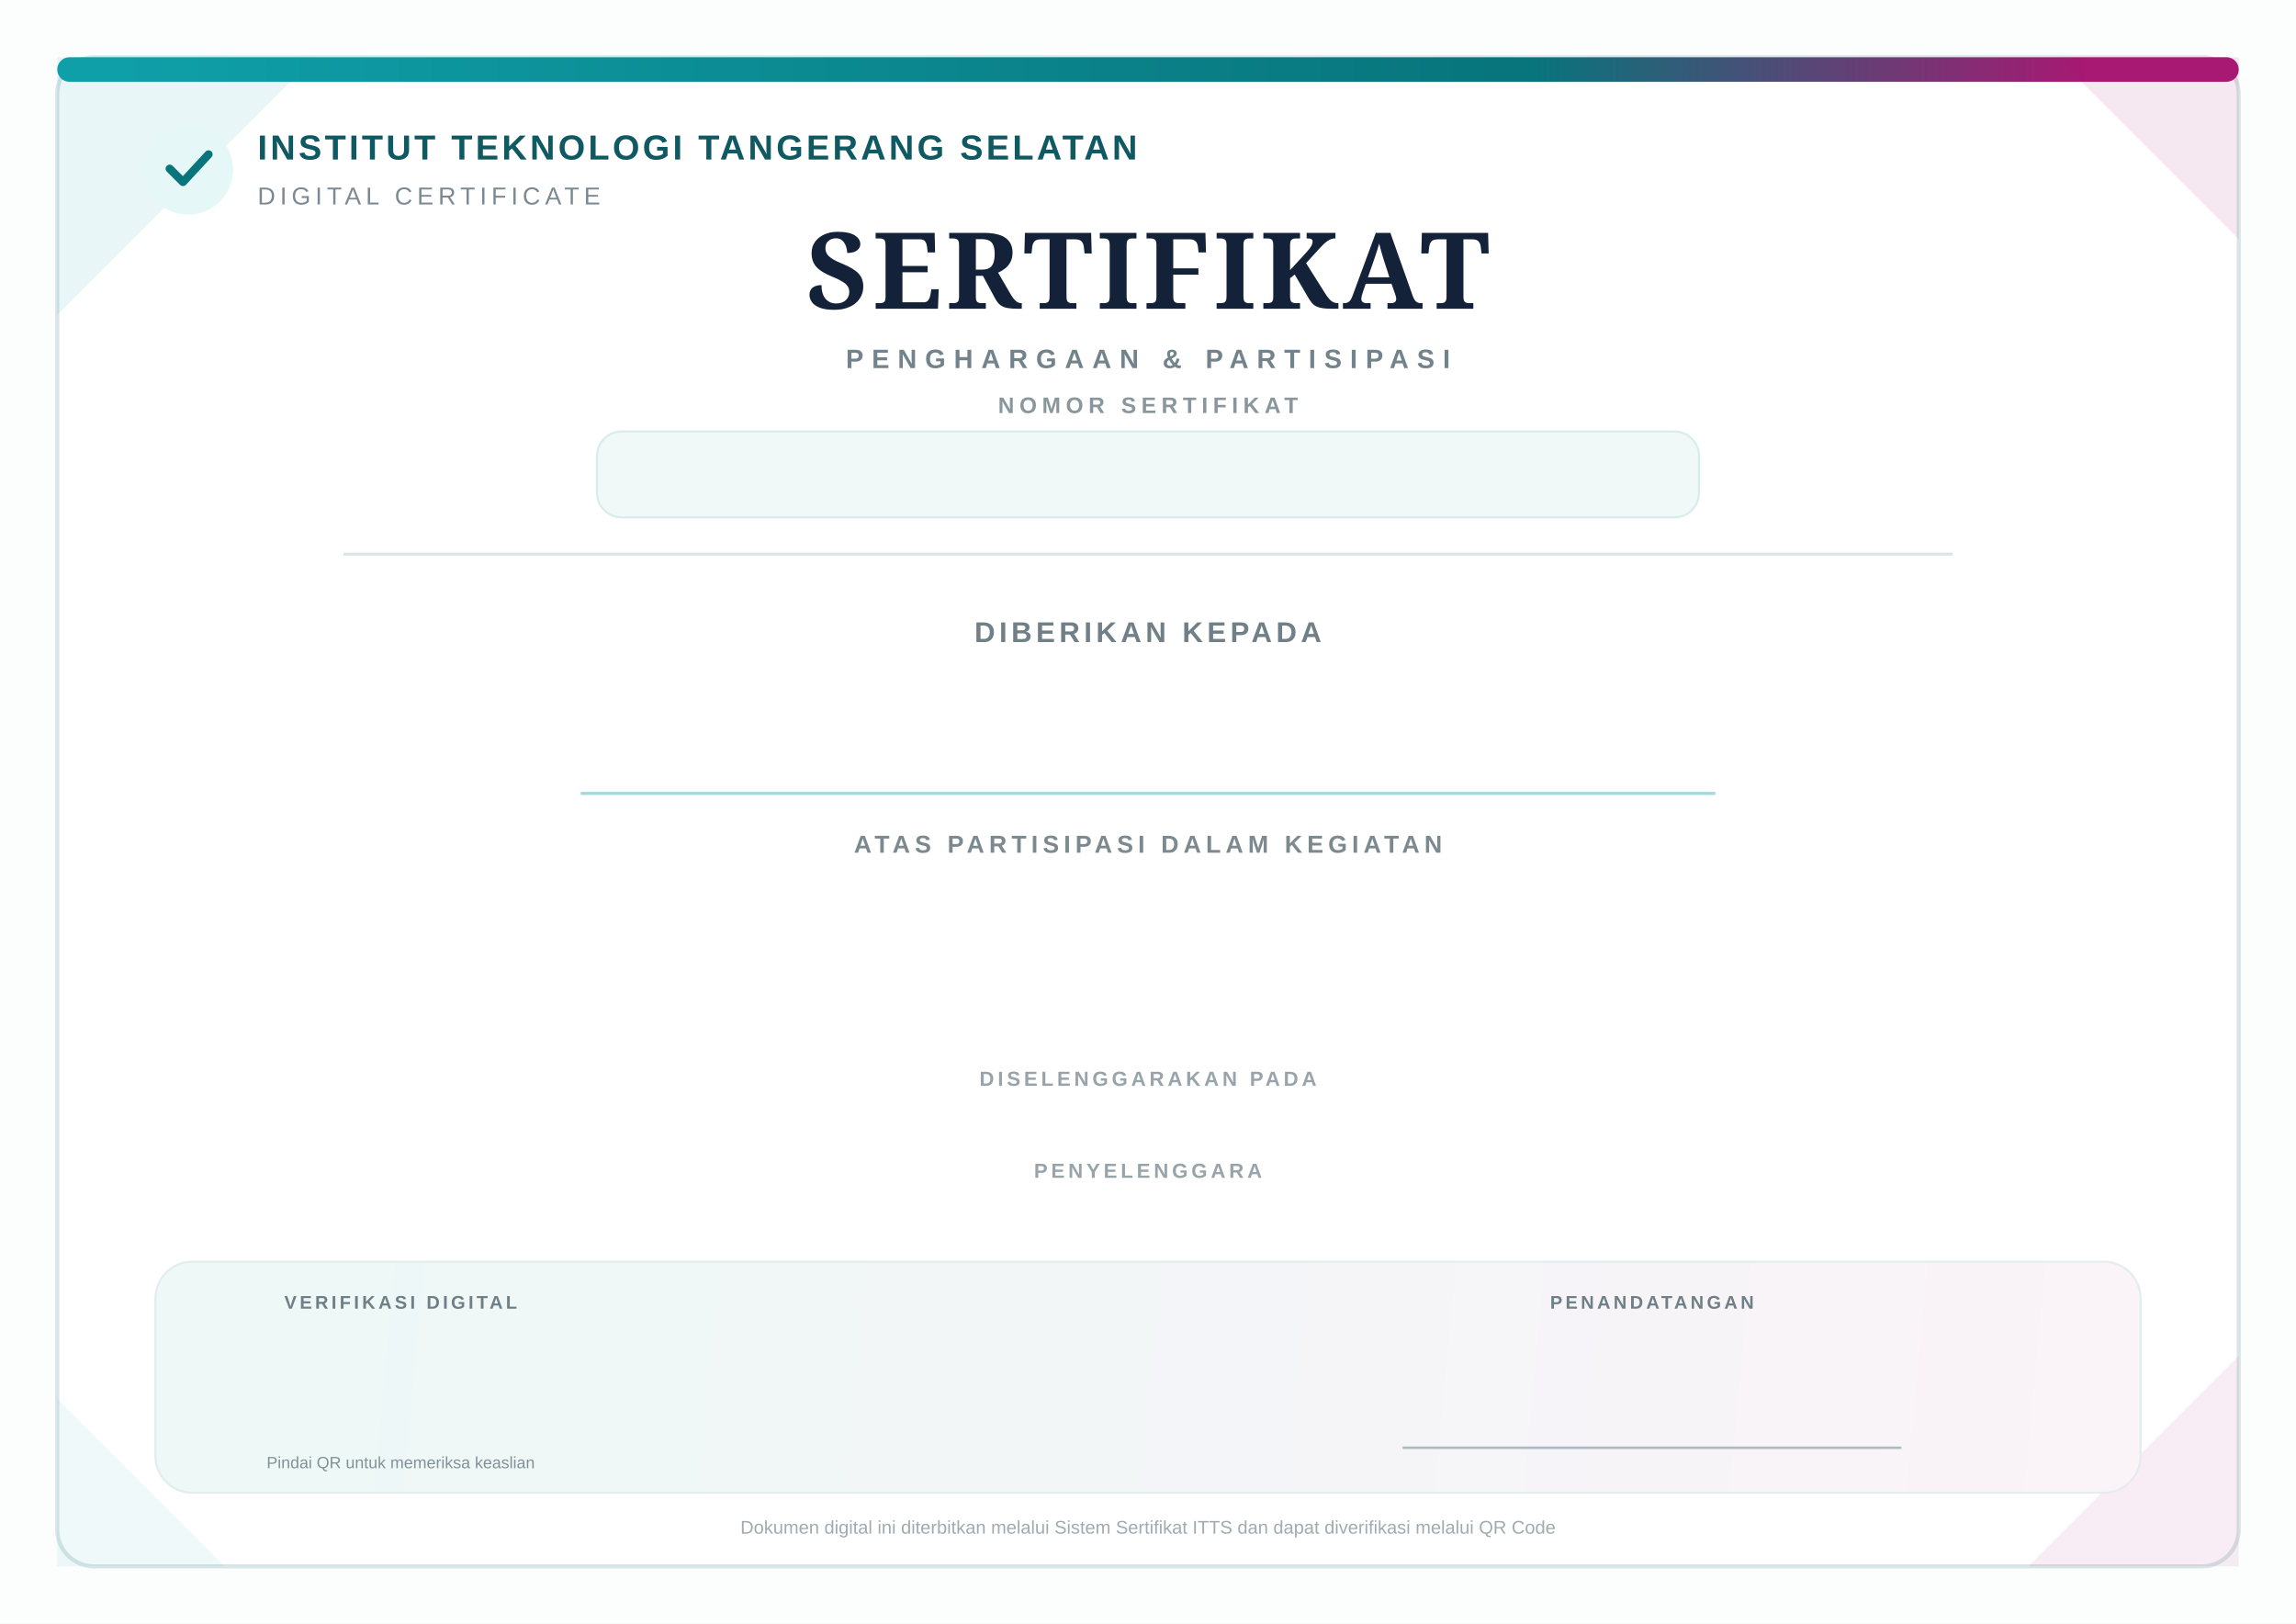
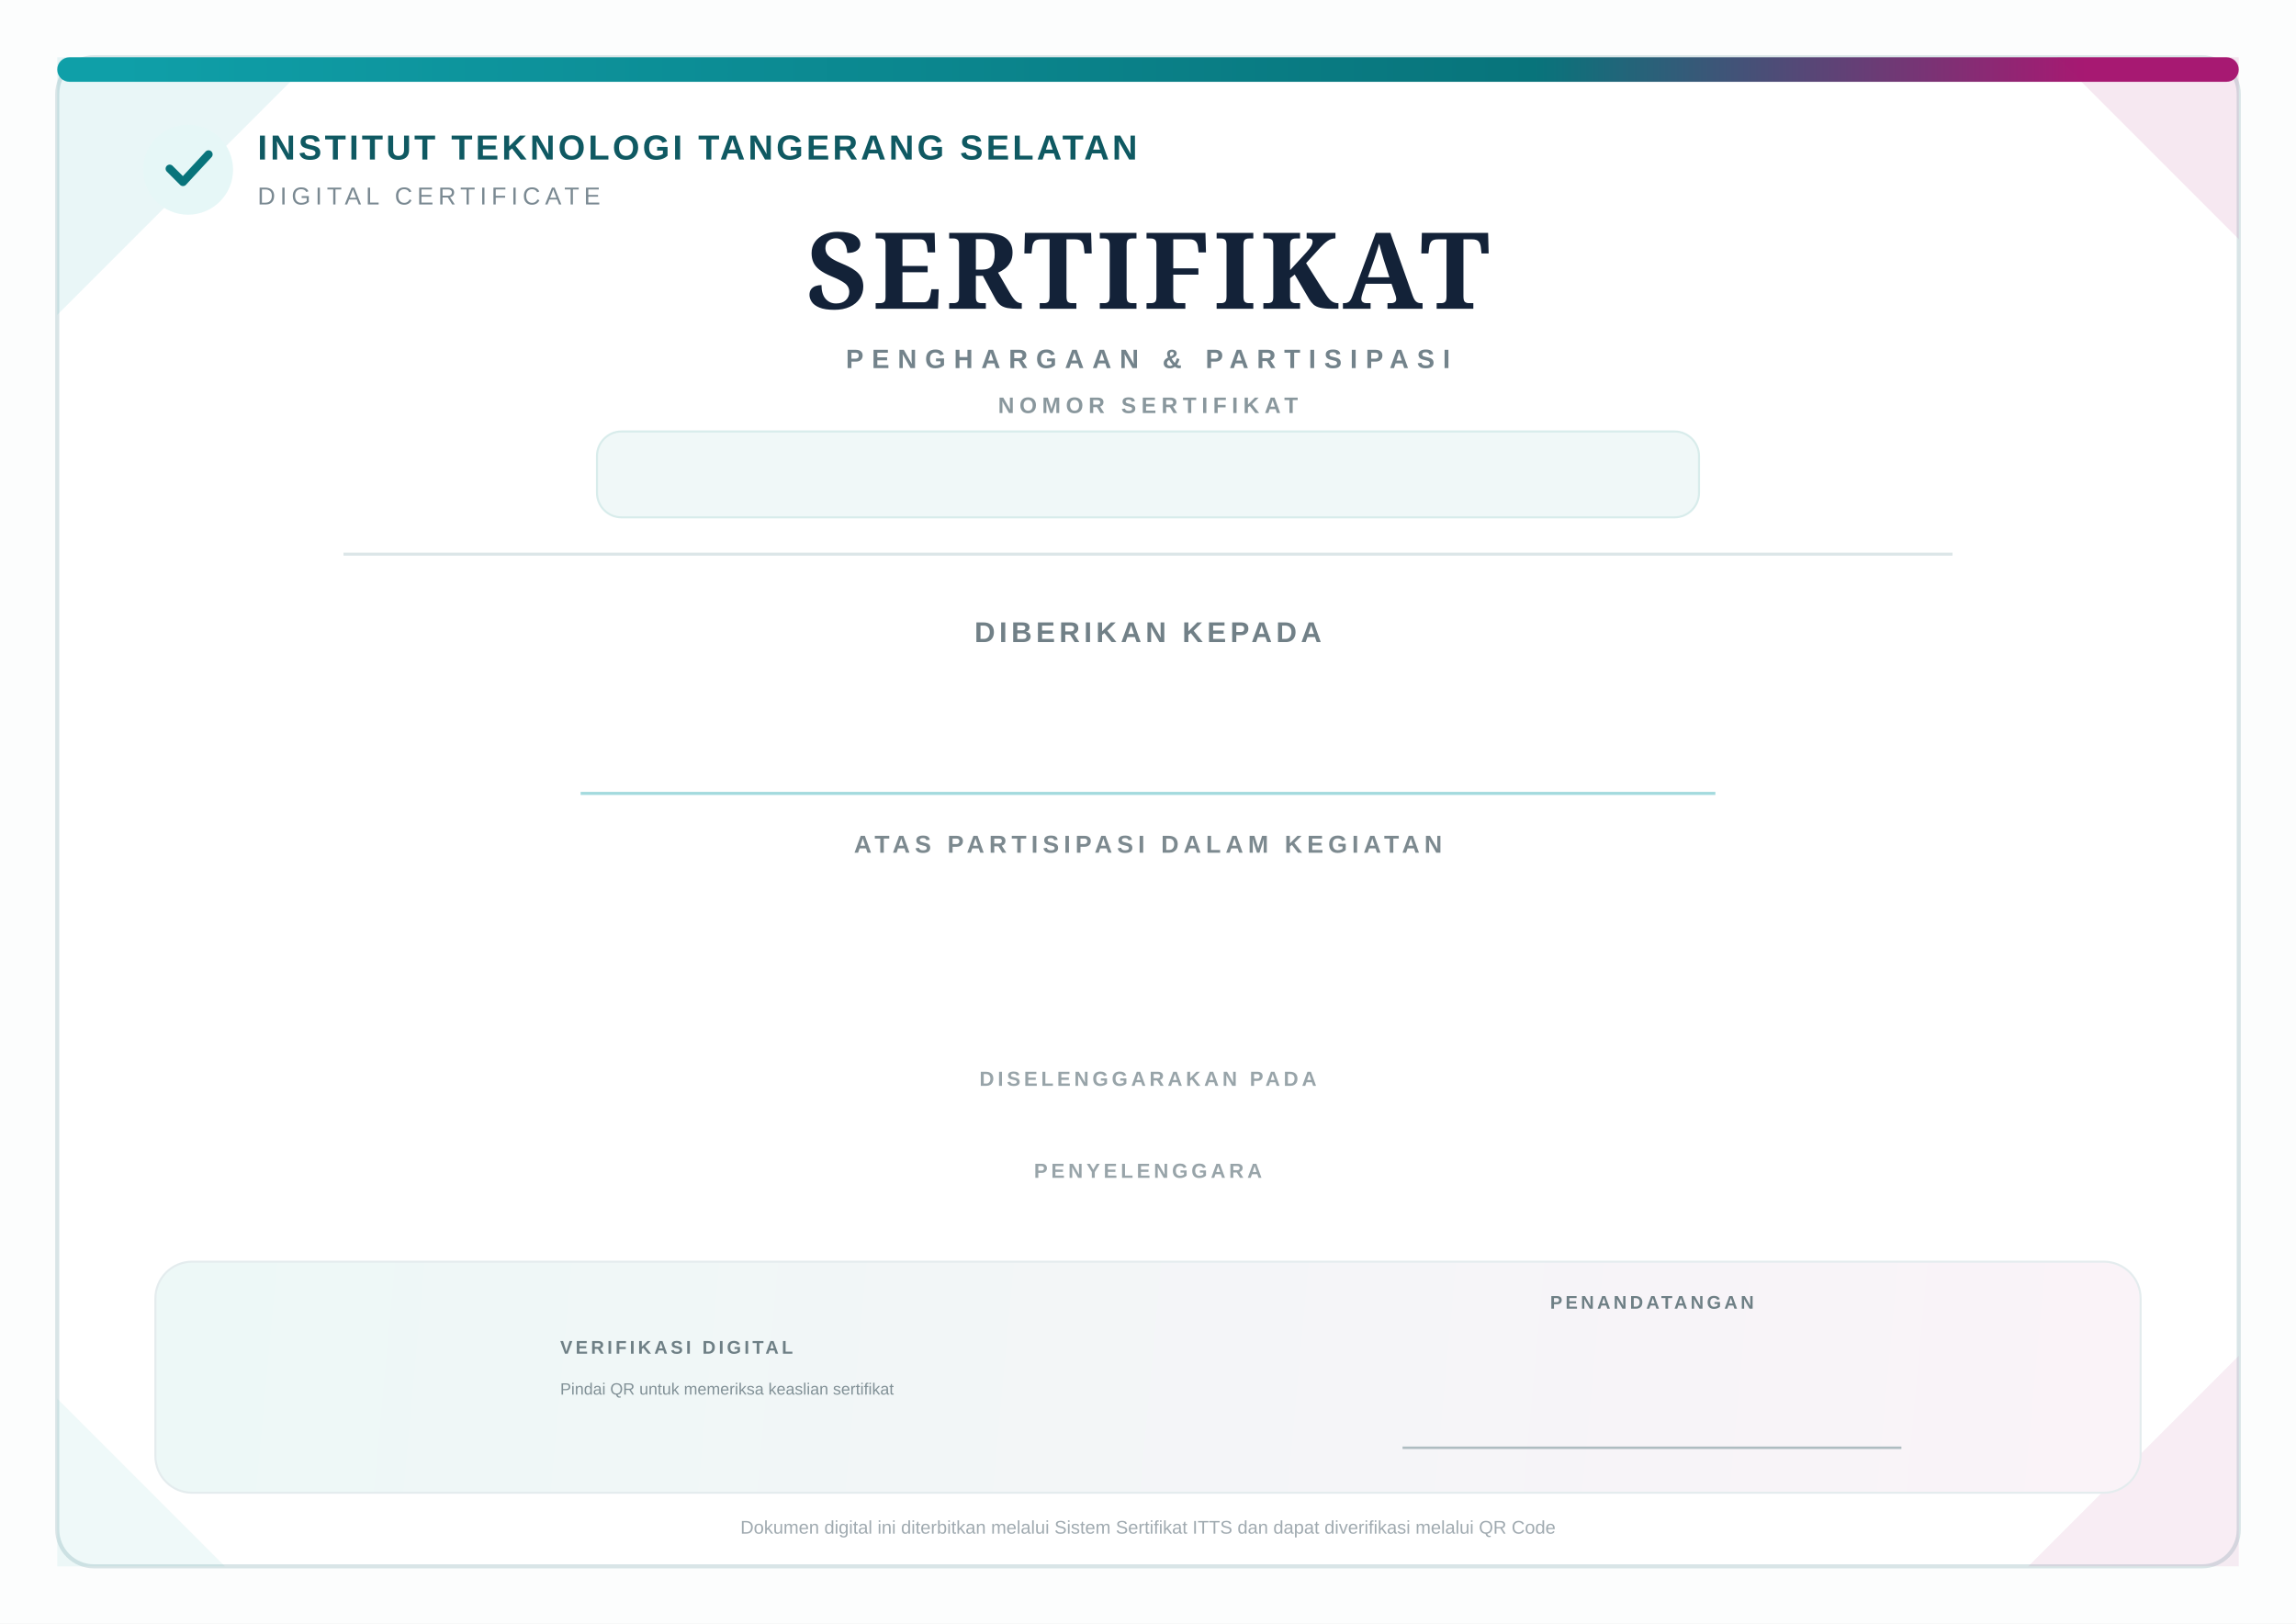
<svg xmlns="http://www.w3.org/2000/svg" width="1123" height="794" viewBox="0 0 1123 794" fill="none">
  <defs>
    <linearGradient id="topAccent" x1="58" y1="0" x2="1020" y2="0" gradientUnits="userSpaceOnUse">
      <stop stop-color="#0F9FA8" />
      <stop offset=".72" stop-color="#08747B" />
      <stop offset="1" stop-color="#A71972" />
    </linearGradient>
    <linearGradient id="softBand" x1="98" y1="634" x2="1027" y2="720" gradientUnits="userSpaceOnUse">
      <stop stop-color="#EDF8F7" />
      <stop offset="1" stop-color="#FAF3F8" />
    </linearGradient>
    <filter id="shadow" x="-20%" y="-20%" width="140%" height="140%">
      <feDropShadow dx="0" dy="7" stdDeviation="12" flood-color="#173A43" flood-opacity=".08" />
    </filter>
  </defs>
  <rect width="1123" height="794" fill="#FCFDFD" />
  <rect x="28" y="28" width="1067" height="738" rx="18" fill="#FFFFFF" stroke="#D9E5E7" stroke-width="2" />
  <rect x="28" y="28" width="1067" height="12" rx="6" fill="url(#topAccent)" />
  <path d="M28 28H154L28 154V28Z" fill="#0F9FA8" fill-opacity=".09" />
  <path d="M1095 28H1006L1095 117V28Z" fill="#A71972" fill-opacity=".10" />
  <path d="M28 766V684L110 766H28Z" fill="#0F9FA8" fill-opacity=".07" />
  <path d="M1095 766V663L992 766H1095Z" fill="#A71972" fill-opacity=".08" />
  <circle cx="92" cy="83" r="22" fill="#E6F7F7" />
  <path d="M83 82.5 89.5 89 102 75.5" stroke="#08747B" stroke-width="4" stroke-linecap="round" stroke-linejoin="round" />
  <text x="126" y="78" fill="#0F5962" font-family="Arial, sans-serif" font-size="17" font-weight="700" letter-spacing="1.5">INSTITUT TEKNOLOGI TANGERANG SELATAN</text>
  <text x="126" y="100" fill="#7A8992" font-family="Arial, sans-serif" font-size="12" letter-spacing="2.3">DIGITAL CERTIFICATE</text>
  <text x="561.5" y="151" text-anchor="middle" fill="#132238" font-family="Georgia, serif" font-size="52" font-weight="700" letter-spacing="2">SERTIFIKAT</text>
  <text x="561.5" y="180" text-anchor="middle" fill="#73838B" font-family="Arial, sans-serif" font-size="13" font-weight="600" letter-spacing="4">PENGHARGAAN &amp; PARTISIPASI</text>
  <text x="561.5" y="202" text-anchor="middle" fill="#89979D" font-family="Arial, sans-serif" font-size="11" font-weight="700" letter-spacing="2.5">NOMOR SERTIFIKAT</text>
  <rect x="292" y="211" width="539" height="42" rx="12" fill="#F0F8F8" stroke="#D8ECEB" />
  <line x1="168" y1="271" x2="955" y2="271" stroke="#DCE6E8" stroke-width="1.5" />
  <text x="561.5" y="314" text-anchor="middle" fill="#718087" font-family="Arial, sans-serif" font-size="14" font-weight="600" letter-spacing="2">DIBERIKAN KEPADA</text>
  <line x1="284" y1="388" x2="839" y2="388" stroke="#0F9FA8" stroke-opacity=".38" stroke-width="1.5" />
  <text x="561.5" y="417" text-anchor="middle" fill="#7C898F" font-family="Arial, sans-serif" font-size="12" font-weight="700" letter-spacing="2.3">ATAS PARTISIPASI DALAM KEGIATAN</text>
  <text x="561.5" y="531" text-anchor="middle" fill="#98A4A9" font-family="Arial, sans-serif" font-size="10" font-weight="700" letter-spacing="1.7">DISELENGGARAKAN PADA</text>
  <text x="561.5" y="576" text-anchor="middle" fill="#98A4A9" font-family="Arial, sans-serif" font-size="10" font-weight="700" letter-spacing="1.7">PENYELENGGARA</text>
  <rect x="76" y="617" width="971" height="113" rx="18" fill="url(#softBand)" stroke="#E4ECEE" />
-   <text x="196" y="640" text-anchor="middle" fill="#6E7F85" font-family="Arial, sans-serif" font-size="9" font-weight="700" letter-spacing="1.5">VERIFIKASI DIGITAL</text>
-   <text x="196" y="718" text-anchor="middle" fill="#829197" font-family="Arial, sans-serif" font-size="8">Pindai QR untuk memeriksa keaslian</text>
+   <text x="274" y="662" text-anchor="start" fill="#6E7F85" font-family="Arial, sans-serif" font-size="9" font-weight="700" letter-spacing="1.5">VERIFIKASI DIGITAL</text>
+   <text x="274" y="682" text-anchor="start" fill="#829197" font-family="Arial, sans-serif" font-size="8">Pindai QR untuk memeriksa keaslian sertifikat</text>
  <text x="808" y="640" text-anchor="middle" fill="#6E7F85" font-family="Arial, sans-serif" font-size="9" font-weight="700" letter-spacing="1.5">PENANDATANGAN</text>
  <line x1="686" y1="708" x2="930" y2="708" stroke="#AEBCC1" stroke-width="1.2" />
  <text x="561.5" y="750" text-anchor="middle" fill="#A0AAB0" font-family="Arial, sans-serif" font-size="9">
    Dokumen digital ini diterbitkan melalui Sistem Sertifikat ITTS dan dapat diverifikasi melalui QR Code
  </text>
</svg>
